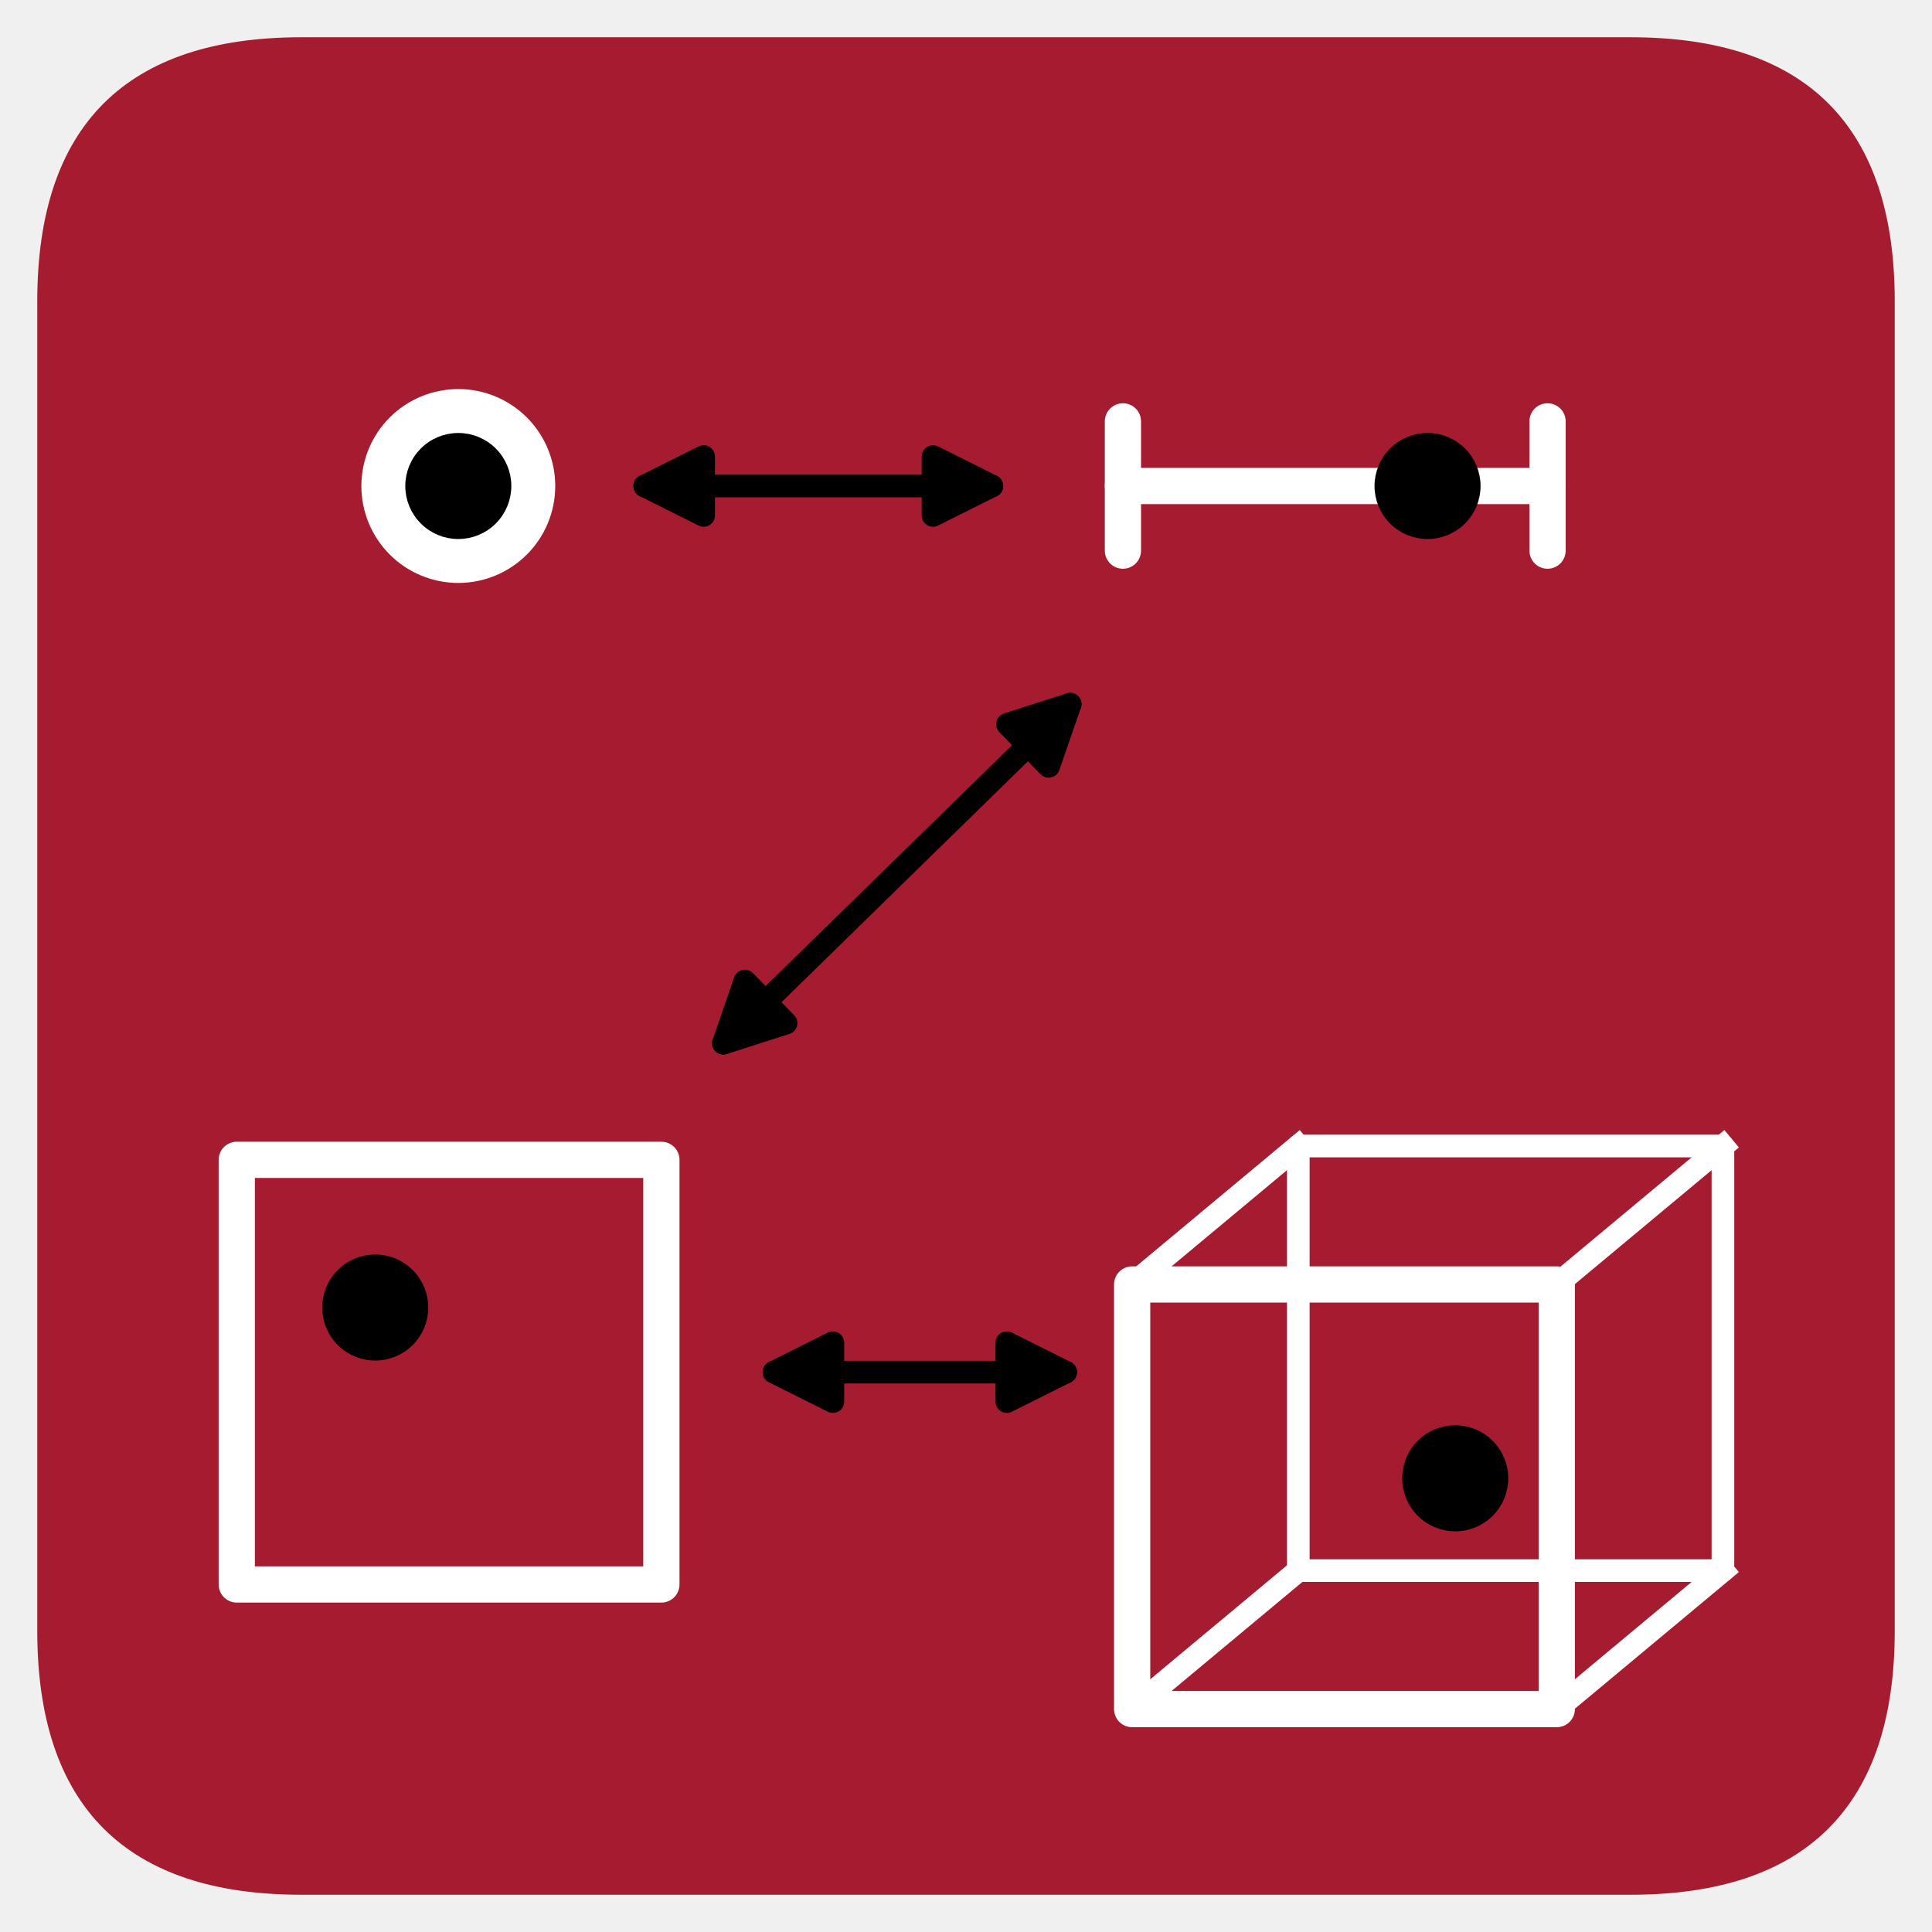
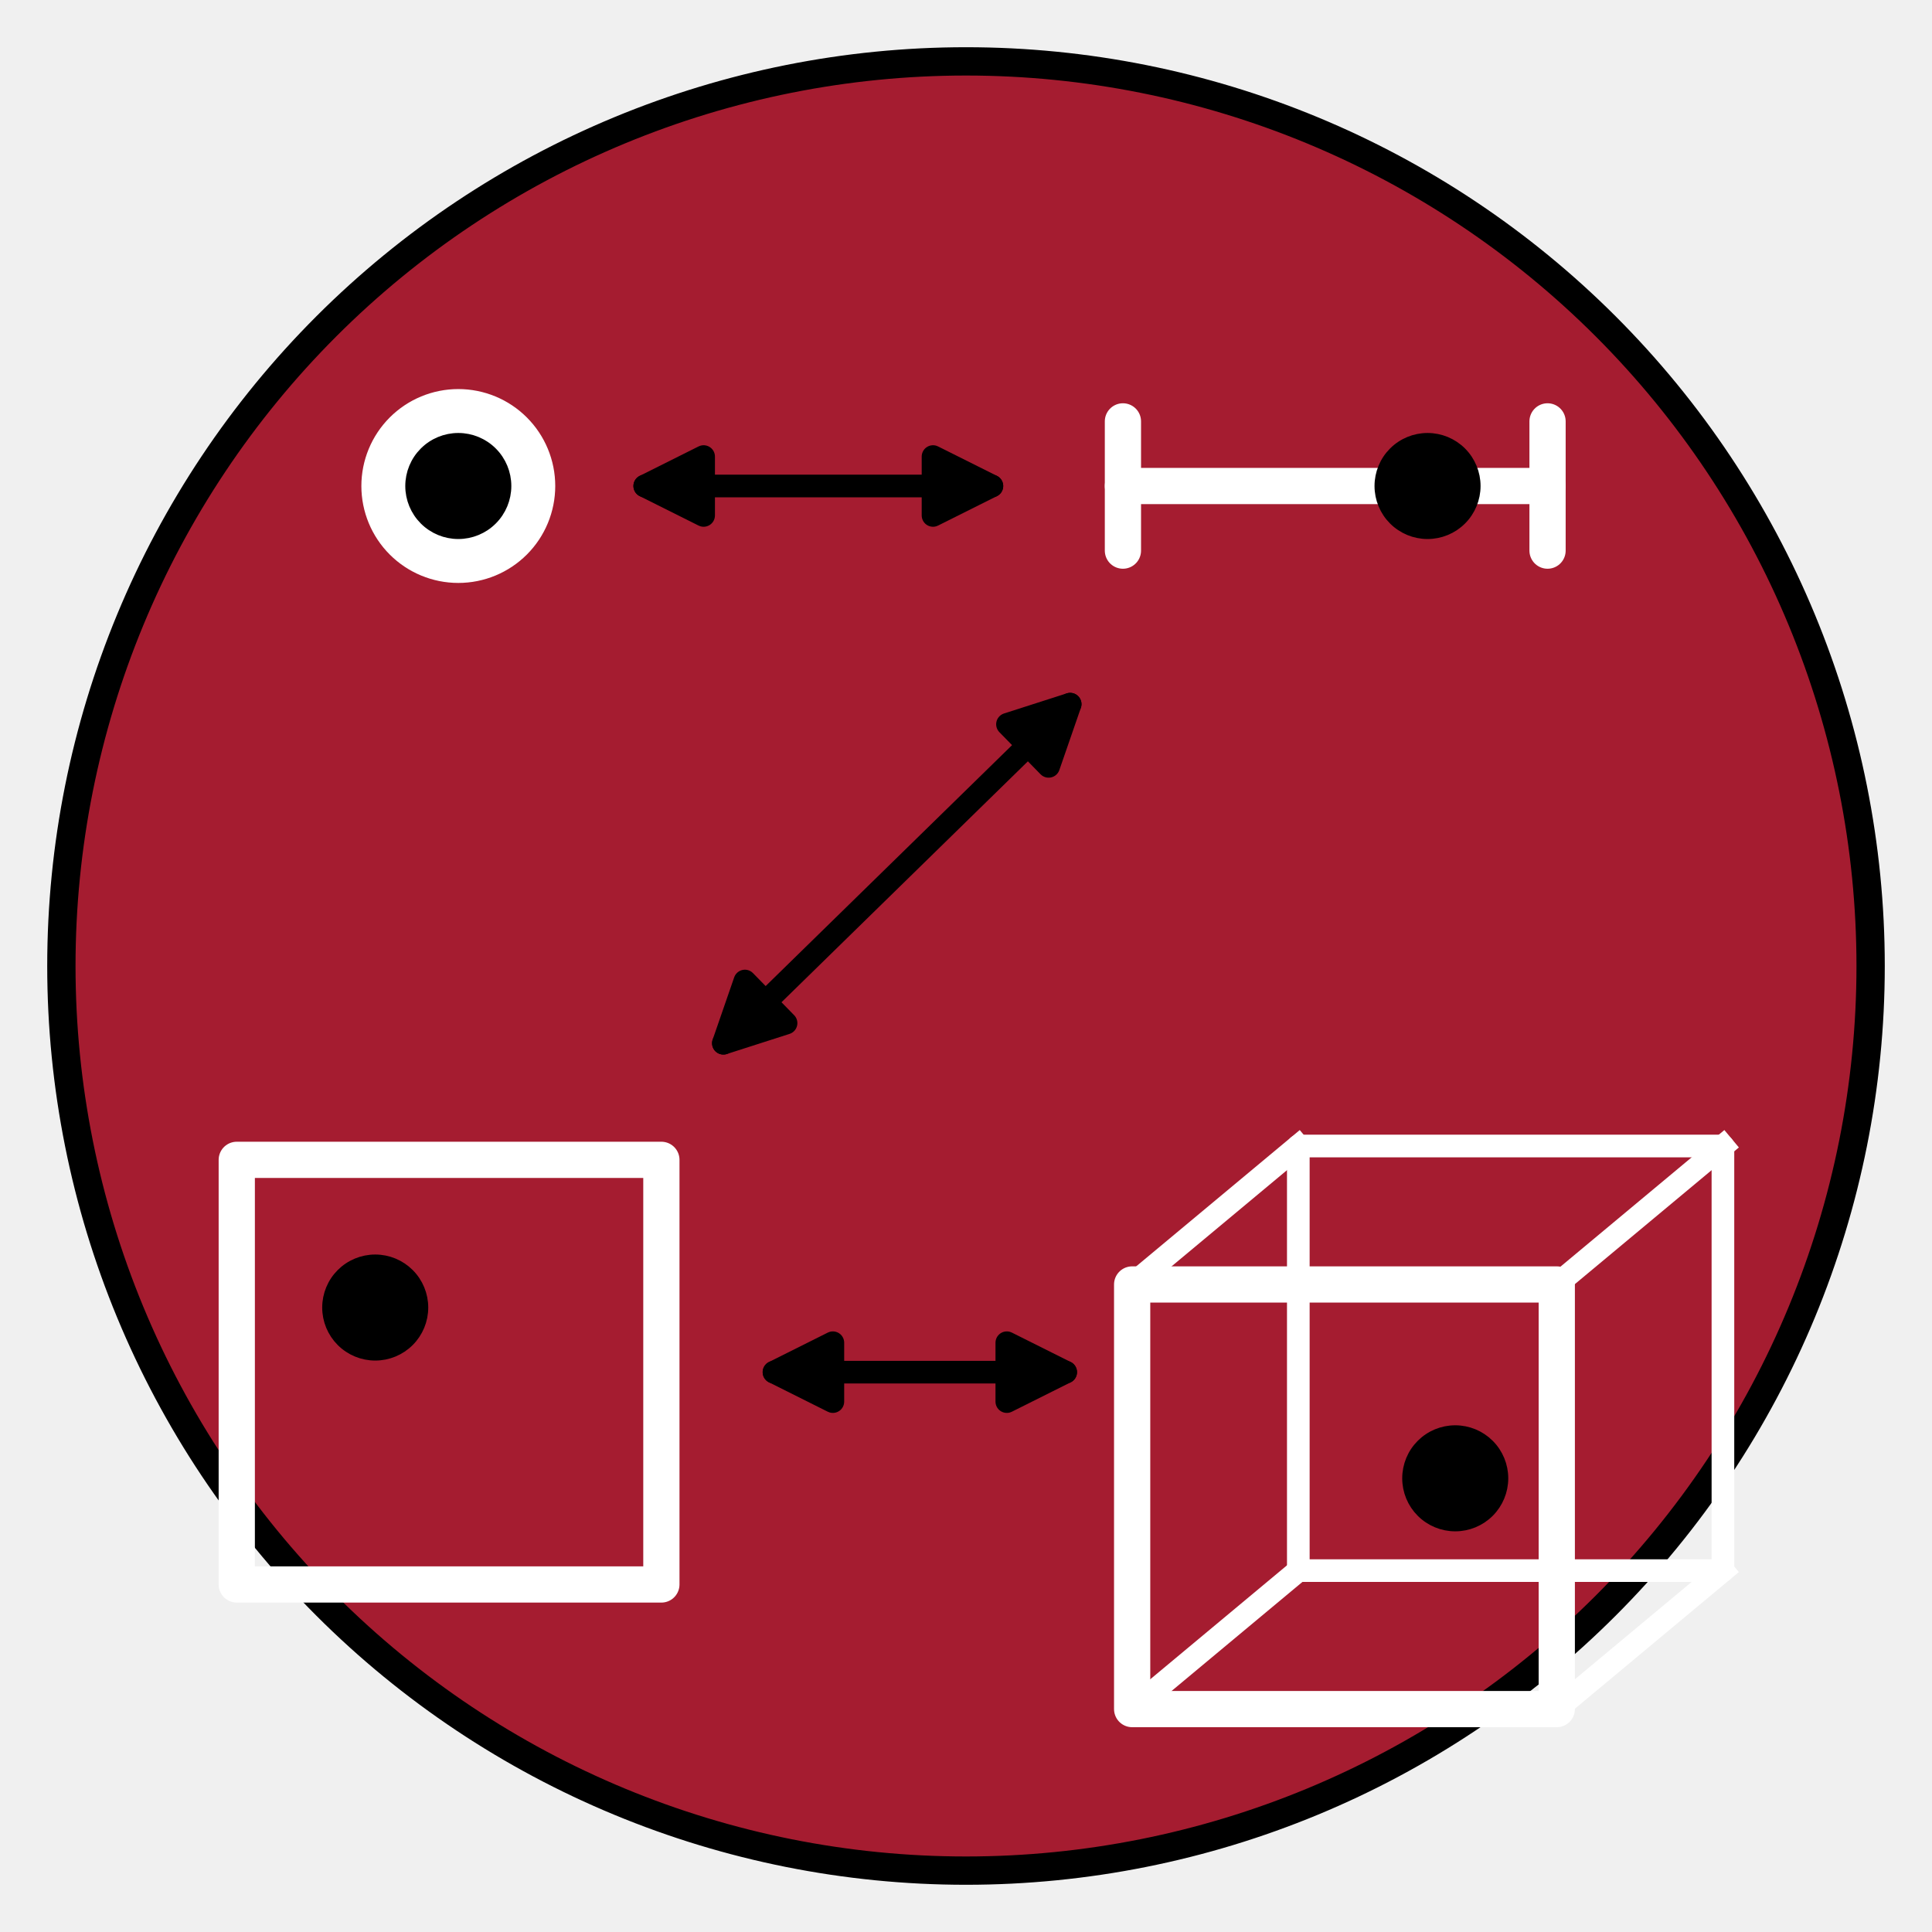
<svg xmlns="http://www.w3.org/2000/svg" xmlns:xlink="http://www.w3.org/1999/xlink" width="170.64pt" height="170.64pt" viewBox="0 0 170.64 170.64" version="1.1">
  <defs>
    <style type="text/css">*{stroke-linejoin: round; stroke-linecap: butt}</style>
  </defs>
  <g id="figure_1">
    <g id="patch_1">
-       <path d="M 0 170.64  L 170.64 170.64  L 170.64 0  L 0 0  L 0 170.64  z " style="fill: none" />
+       <path d="M 0 170.64 L 170.64 170.64 L 170.64 0 L 0 0 L 0 170.64 z " style="fill: none" />
    </g>
    <g id="axes_1">
      <g id="patch_2">
-         <path d="M 26.619 166.849  L 144.021 166.849  Q 166.849 166.849 166.849 144.021  L 166.849 26.619  Q 166.849 3.791 144.021 3.791  L 26.619 3.791  Q 3.791 3.791 3.791 26.619  L 3.791 144.021  Q 3.791 166.849 26.619 166.849  z " clip-path="url(#p2532a46b35)" style="fill: #a51c30; stroke: #a51c30; stroke-linejoin: miter" />
+         <path d="M 85.32 165.219 C 106.509 165.219 126.834 156.8 141.817 141.817 C 156.8 126.834 165.219 106.509 165.219 85.32 C 165.219 64.131 156.8 43.806 141.817 28.823 C 126.834 13.84 106.509 5.421 85.32 5.421 C 64.131 5.421 43.806 13.84 28.823 28.823 C 13.84 43.806 5.421 64.131 5.421 85.32 C 5.421 106.509 13.84 126.834 28.823 141.817 C 43.806 156.8 64.131 165.219 85.32 165.219 z " clip-path="url(#p95209d8bd1)" style="fill: #a51c30; stroke: #000000; stroke-width: 2.5; stroke-linejoin: miter" />
      </g>
      <g id="PathCollection_1">
        <defs>
-           <path id="m735740dd32" d="M 0 8.062  C 2.138 8.062 4.189 7.213 5.701 5.701  C 7.213 4.189 8.062 2.138 8.062 0  C 8.062 -2.138 7.213 -4.189 5.701 -5.701  C 4.189 -7.213 2.138 -8.062 0 -8.062  C -2.138 -8.062 -4.189 -7.213 -5.701 -5.701  C -7.213 -4.189 -8.062 -2.138 -8.062 0  C -8.062 2.138 -7.213 4.189 -5.701 5.701  C -4.189 7.213 -2.138 8.062 0 8.062  z " style="stroke: #ffffff" />
+           <path id="m524025c2b0" d="M 0 8.062 C 2.138 8.062 4.189 7.213 5.701 5.701 C 7.213 4.189 8.062 2.138 8.062 0 C 8.062 -2.138 7.213 -4.189 5.701 -5.701 C 4.189 -7.213 2.138 -8.062 0 -8.062 C -2.138 -8.062 -4.189 -7.213 -5.701 -5.701 C -7.213 -4.189 -8.062 -2.138 -8.062 0 C -8.062 2.138 -7.213 4.189 -5.701 5.701 C -4.189 7.213 -2.138 8.062 0 8.062 z " style="stroke: #ffffff" />
        </defs>
-         <g clip-path="url(#p2532a46b35)">
-           <use xlink:href="#m735740dd32" x="40.479" y="42.925" style="fill: #ffffff; stroke: #ffffff" />
+         <g clip-path="url(#p95209d8bd1)">
+           <use xlink:href="#m524025c2b0" x="40.479" y="42.925" style="fill: #ffffff; stroke: #ffffff" />
        </g>
      </g>
      <g id="line2d_1">
-         <path d="M 99.18 42.925  L 136.684 42.925  " clip-path="url(#p2532a46b35)" style="fill: none; stroke: #ffffff; stroke-width: 3.2; stroke-linecap: round" />
+         <path d="M 99.18 42.925 L 136.684 42.925 " clip-path="url(#p95209d8bd1)" style="fill: none; stroke: #ffffff; stroke-width: 3.2; stroke-linecap: round" />
      </g>
      <g id="line2d_2">
-         <path d="M 99.18 48.632  L 99.18 37.218  " clip-path="url(#p2532a46b35)" style="fill: none; stroke: #ffffff; stroke-width: 3.2; stroke-linecap: round" />
+         <path d="M 99.18 48.632 L 99.18 37.218 " clip-path="url(#p95209d8bd1)" style="fill: none; stroke: #ffffff; stroke-width: 3.2; stroke-linecap: round" />
      </g>
      <g id="line2d_3">
-         <path d="M 136.684 48.632  L 136.684 37.218  " clip-path="url(#p2532a46b35)" style="fill: none; stroke: #ffffff; stroke-width: 3.2; stroke-linecap: round" />
+         <path d="M 136.684 48.632 L 136.684 37.218 " clip-path="url(#p95209d8bd1)" style="fill: none; stroke: #ffffff; stroke-width: 3.2; stroke-linecap: round" />
      </g>
      <g id="patch_3">
-         <path d="M 20.912 139.945  L 58.415 139.945  L 58.415 102.441  L 20.912 102.441  L 20.912 139.945  z " clip-path="url(#p2532a46b35)" style="fill: none; stroke: #ffffff; stroke-width: 3.2" />
+         <path d="M 20.912 139.945 L 58.415 139.945 L 58.415 102.441 L 20.912 102.441 L 20.912 139.945 z " clip-path="url(#p95209d8bd1)" style="fill: none; stroke: #ffffff; stroke-width: 3.2" />
      </g>
      <g id="patch_4">
-         <path d="M 114.671 138.722  L 152.174 138.722  L 152.174 101.218  L 114.671 101.218  L 114.671 138.722  z " clip-path="url(#p2532a46b35)" style="fill: none; stroke: #ffffff; stroke-width: 2" />
+         <path d="M 114.671 138.722 L 152.174 138.722 L 152.174 101.218 L 114.671 101.218 L 114.671 138.722 z " clip-path="url(#p95209d8bd1)" style="fill: none; stroke: #ffffff; stroke-width: 2" />
      </g>
      <g id="patch_5">
-         <path d="M 99.995 150.951  L 137.499 150.951  L 137.499 113.448  L 99.995 113.448  L 99.995 150.951  z " clip-path="url(#p2532a46b35)" style="fill: none; stroke: #ffffff; stroke-width: 3.2" />
+         <path d="M 99.995 150.951 L 137.499 150.951 L 137.499 113.448 L 99.995 113.448 L 99.995 150.951 z " clip-path="url(#p95209d8bd1)" style="fill: none; stroke: #ffffff; stroke-width: 3.2" />
      </g>
      <g id="line2d_4">
-         <path d="M 99.995 150.951  L 114.671 138.722  " clip-path="url(#p2532a46b35)" style="fill: none; stroke: #ffffff; stroke-width: 2; stroke-linecap: square" />
+         <path d="M 99.995 150.951 L 114.671 138.722 " clip-path="url(#p95209d8bd1)" style="fill: none; stroke: #ffffff; stroke-width: 2; stroke-linecap: square" />
      </g>
      <g id="line2d_5">
-         <path d="M 137.499 150.951  L 152.174 138.722  " clip-path="url(#p2532a46b35)" style="fill: none; stroke: #ffffff; stroke-width: 2; stroke-linecap: square" />
+         <path d="M 137.499 150.951 L 152.174 138.722 " clip-path="url(#p95209d8bd1)" style="fill: none; stroke: #ffffff; stroke-width: 2; stroke-linecap: square" />
      </g>
      <g id="line2d_6">
-         <path d="M 137.499 113.448  L 152.174 101.218  " clip-path="url(#p2532a46b35)" style="fill: none; stroke: #ffffff; stroke-width: 2; stroke-linecap: square" />
+         <path d="M 137.499 113.448 L 152.174 101.218 " clip-path="url(#p95209d8bd1)" style="fill: none; stroke: #ffffff; stroke-width: 2; stroke-linecap: square" />
      </g>
      <g id="line2d_7">
-         <path d="M 99.995 113.448  L 114.671 101.218  " clip-path="url(#p2532a46b35)" style="fill: none; stroke: #ffffff; stroke-width: 2; stroke-linecap: square" />
+         <path d="M 99.995 113.448 L 114.671 101.218 " clip-path="url(#p95209d8bd1)" style="fill: none; stroke: #ffffff; stroke-width: 2; stroke-linecap: square" />
      </g>
      <g id="PathCollection_2">
        <defs>
-           <path id="m1284017c5e" d="M 0 4.183  C 1.109 4.183 2.174 3.743 2.958 2.958  C 3.743 2.174 4.183 1.109 4.183 0  C 4.183 -1.109 3.743 -2.174 2.958 -2.958  C 2.174 -3.743 1.109 -4.183 0 -4.183  C -1.109 -4.183 -2.174 -3.743 -2.958 -2.958  C -3.743 -2.174 -4.183 -1.109 -4.183 0  C -4.183 1.109 -3.743 2.174 -2.958 2.958  C -2.174 3.743 -1.109 4.183 0 4.183  z " style="stroke: #000000" />
+           <path id="m453ea5f779" d="M 0 4.183 C 1.109 4.183 2.174 3.743 2.958 2.958 C 3.743 2.174 4.183 1.109 4.183 0 C 4.183 -1.109 3.743 -2.174 2.958 -2.958 C 2.174 -3.743 1.109 -4.183 0 -4.183 C -1.109 -4.183 -2.174 -3.743 -2.958 -2.958 C -3.743 -2.174 -4.183 -1.109 -4.183 0 C -4.183 1.109 -3.743 2.174 -2.958 2.958 C -2.174 3.743 -1.109 4.183 0 4.183 z " style="stroke: #000000" />
        </defs>
-         <g clip-path="url(#p2532a46b35)">
-           <use xlink:href="#m1284017c5e" x="40.479" y="42.925" style="stroke: #000000" />
+         <g clip-path="url(#p95209d8bd1)">
+           <use xlink:href="#m453ea5f779" x="40.479" y="42.925" style="stroke: #000000" />
        </g>
      </g>
      <g id="PathCollection_3">
-         <g clip-path="url(#p2532a46b35)">
-           <use xlink:href="#m1284017c5e" x="126.085" y="42.925" style="stroke: #000000" />
+         <g clip-path="url(#p95209d8bd1)">
+           <use xlink:href="#m453ea5f779" x="126.085" y="42.925" style="stroke: #000000" />
        </g>
      </g>
      <g id="PathCollection_4">
-         <g clip-path="url(#p2532a46b35)">
-           <use xlink:href="#m1284017c5e" x="33.141" y="115.486" style="stroke: #000000" />
+         <g clip-path="url(#p95209d8bd1)">
+           <use xlink:href="#m453ea5f779" x="33.141" y="115.486" style="stroke: #000000" />
        </g>
      </g>
      <g id="PathCollection_5">
-         <g clip-path="url(#p2532a46b35)">
-           <use xlink:href="#m1284017c5e" x="128.531" y="130.569" style="stroke: #000000" />
+         <g clip-path="url(#p95209d8bd1)">
+           <use xlink:href="#m453ea5f779" x="128.531" y="130.569" style="stroke: #000000" />
        </g>
      </g>
      <g id="patch_6">
-         <path d="M 56.946 42.925  Q 72.277 42.925 87.607 42.925  " clip-path="url(#p2532a46b35)" style="fill: none; stroke: #000000; stroke-width: 2; stroke-linecap: round" />
-         <path d="M 62.146 45.525  L 56.946 42.925  L 62.146 40.325  z " clip-path="url(#p2532a46b35)" style="stroke: #000000; stroke-width: 2; stroke-linecap: round" />
-         <path d="M 82.407 40.325  L 87.607 42.925  L 82.407 45.525  z " clip-path="url(#p2532a46b35)" style="stroke: #000000; stroke-width: 2; stroke-linecap: round" />
+         <path d="M 56.946 42.925 Q 72.277 42.925 87.607 42.925 " clip-path="url(#p95209d8bd1)" style="fill: none; stroke: #000000; stroke-width: 2; stroke-linecap: round" />
+         <path d="M 62.146 45.525 L 56.946 42.925 L 62.146 40.325 z " clip-path="url(#p95209d8bd1)" style="stroke: #000000; stroke-width: 2; stroke-linecap: round" />
+         <path d="M 82.407 40.325 L 87.607 42.925 L 82.407 45.525 z " clip-path="url(#p95209d8bd1)" style="stroke: #000000; stroke-width: 2; stroke-linecap: round" />
      </g>
      <g id="patch_7">
-         <path d="M 94.52 62.193  Q 79.205 77.167 63.891 92.141  " clip-path="url(#p2532a46b35)" style="fill: none; stroke: #000000; stroke-width: 2; stroke-linecap: round" />
-         <path d="M 88.984 63.969  L 94.52 62.193  L 92.619 67.687  z " clip-path="url(#p2532a46b35)" style="stroke: #000000; stroke-width: 2; stroke-linecap: round" />
-         <path d="M 69.427 90.365  L 63.891 92.141  L 65.791 86.647  z " clip-path="url(#p2532a46b35)" style="stroke: #000000; stroke-width: 2; stroke-linecap: round" />
+         <path d="M 94.52 62.193 Q 79.205 77.167 63.891 92.141 " clip-path="url(#p95209d8bd1)" style="fill: none; stroke: #000000; stroke-width: 2; stroke-linecap: round" />
+         <path d="M 88.984 63.969 L 94.52 62.193 L 92.619 67.687 z " clip-path="url(#p95209d8bd1)" style="stroke: #000000; stroke-width: 2; stroke-linecap: round" />
+         <path d="M 69.427 90.365 L 63.891 92.141 L 65.791 86.647 z " clip-path="url(#p95209d8bd1)" style="stroke: #000000; stroke-width: 2; stroke-linecap: round" />
      </g>
      <g id="patch_8">
-         <path d="M 68.361 121.193  Q 81.243 121.193 94.125 121.193  " clip-path="url(#p2532a46b35)" style="fill: none; stroke: #000000; stroke-width: 2; stroke-linecap: round" />
-         <path d="M 73.561 123.793  L 68.361 121.193  L 73.561 118.593  z " clip-path="url(#p2532a46b35)" style="stroke: #000000; stroke-width: 2; stroke-linecap: round" />
-         <path d="M 88.925 118.593  L 94.125 121.193  L 88.925 123.793  z " clip-path="url(#p2532a46b35)" style="stroke: #000000; stroke-width: 2; stroke-linecap: round" />
+         <path d="M 68.361 121.193 Q 81.243 121.193 94.125 121.193 " clip-path="url(#p95209d8bd1)" style="fill: none; stroke: #000000; stroke-width: 2; stroke-linecap: round" />
+         <path d="M 73.561 123.793 L 68.361 121.193 L 73.561 118.593 z " clip-path="url(#p95209d8bd1)" style="stroke: #000000; stroke-width: 2; stroke-linecap: round" />
+         <path d="M 88.925 118.593 L 94.125 121.193 L 88.925 123.793 z " clip-path="url(#p95209d8bd1)" style="stroke: #000000; stroke-width: 2; stroke-linecap: round" />
      </g>
    </g>
  </g>
  <defs>
-     <clipPath id="p2532a46b35">
+     <clipPath id="p95209d8bd1">
      <rect x="2.16" y="2.16" width="166.32" height="166.32" />
    </clipPath>
  </defs>
</svg>
